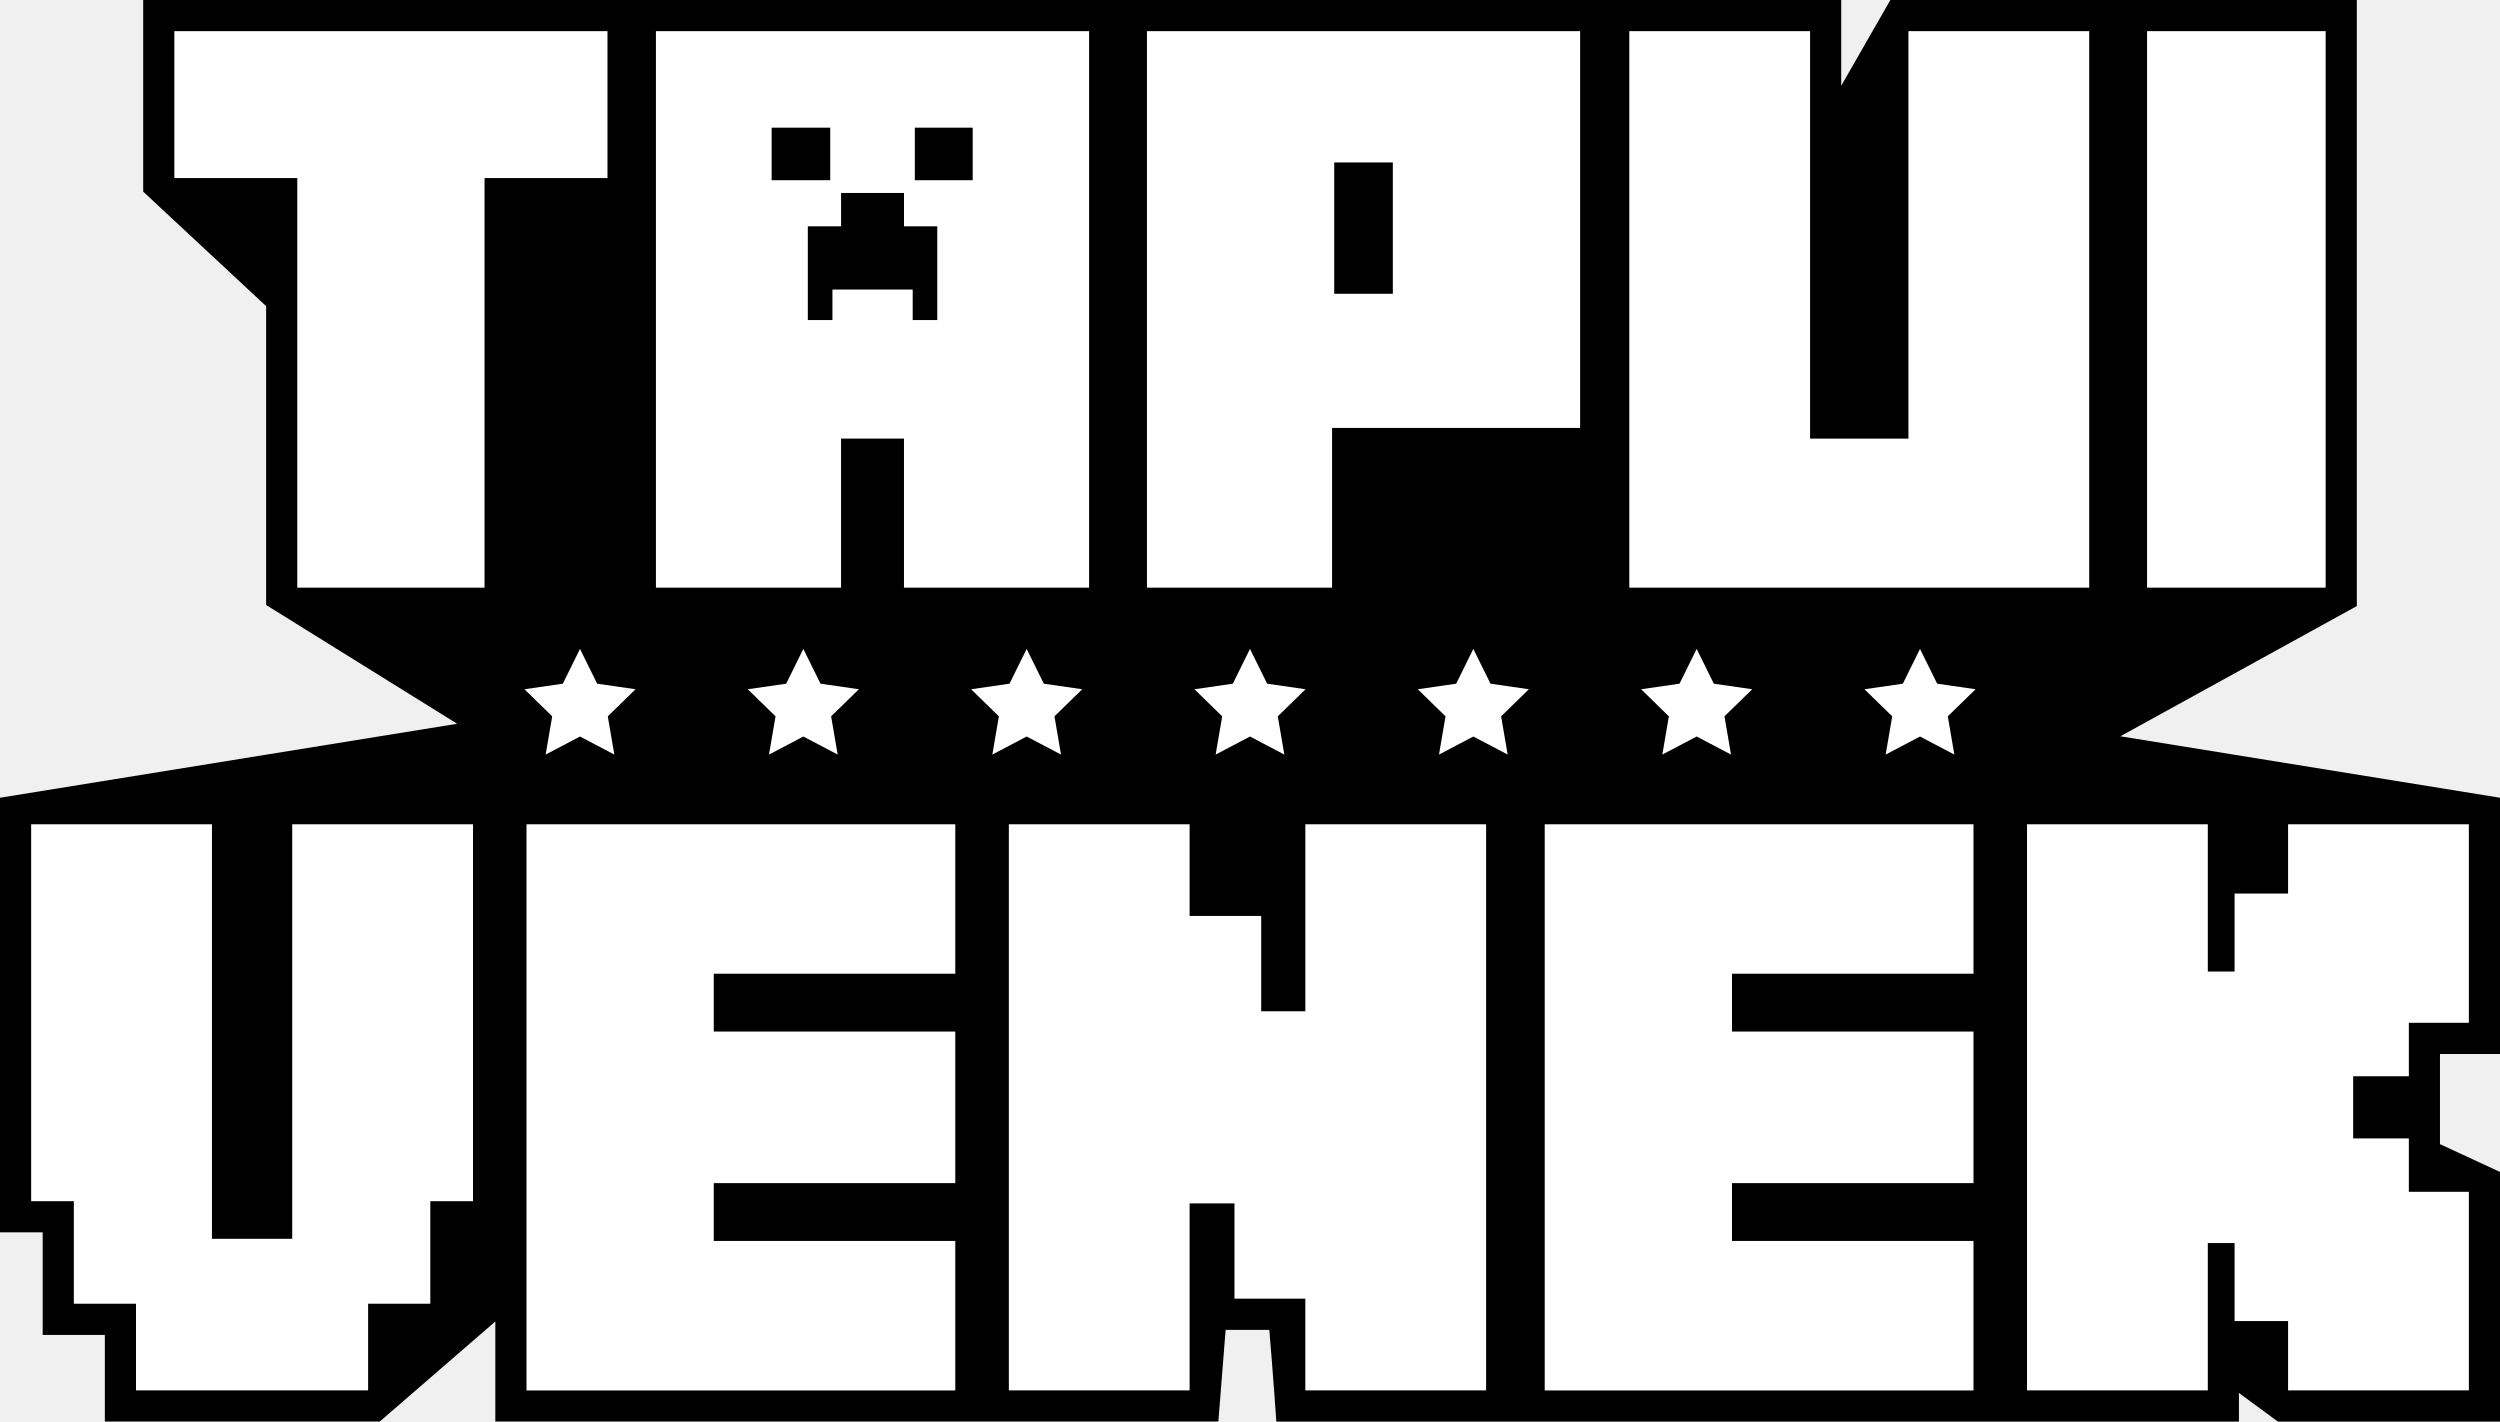
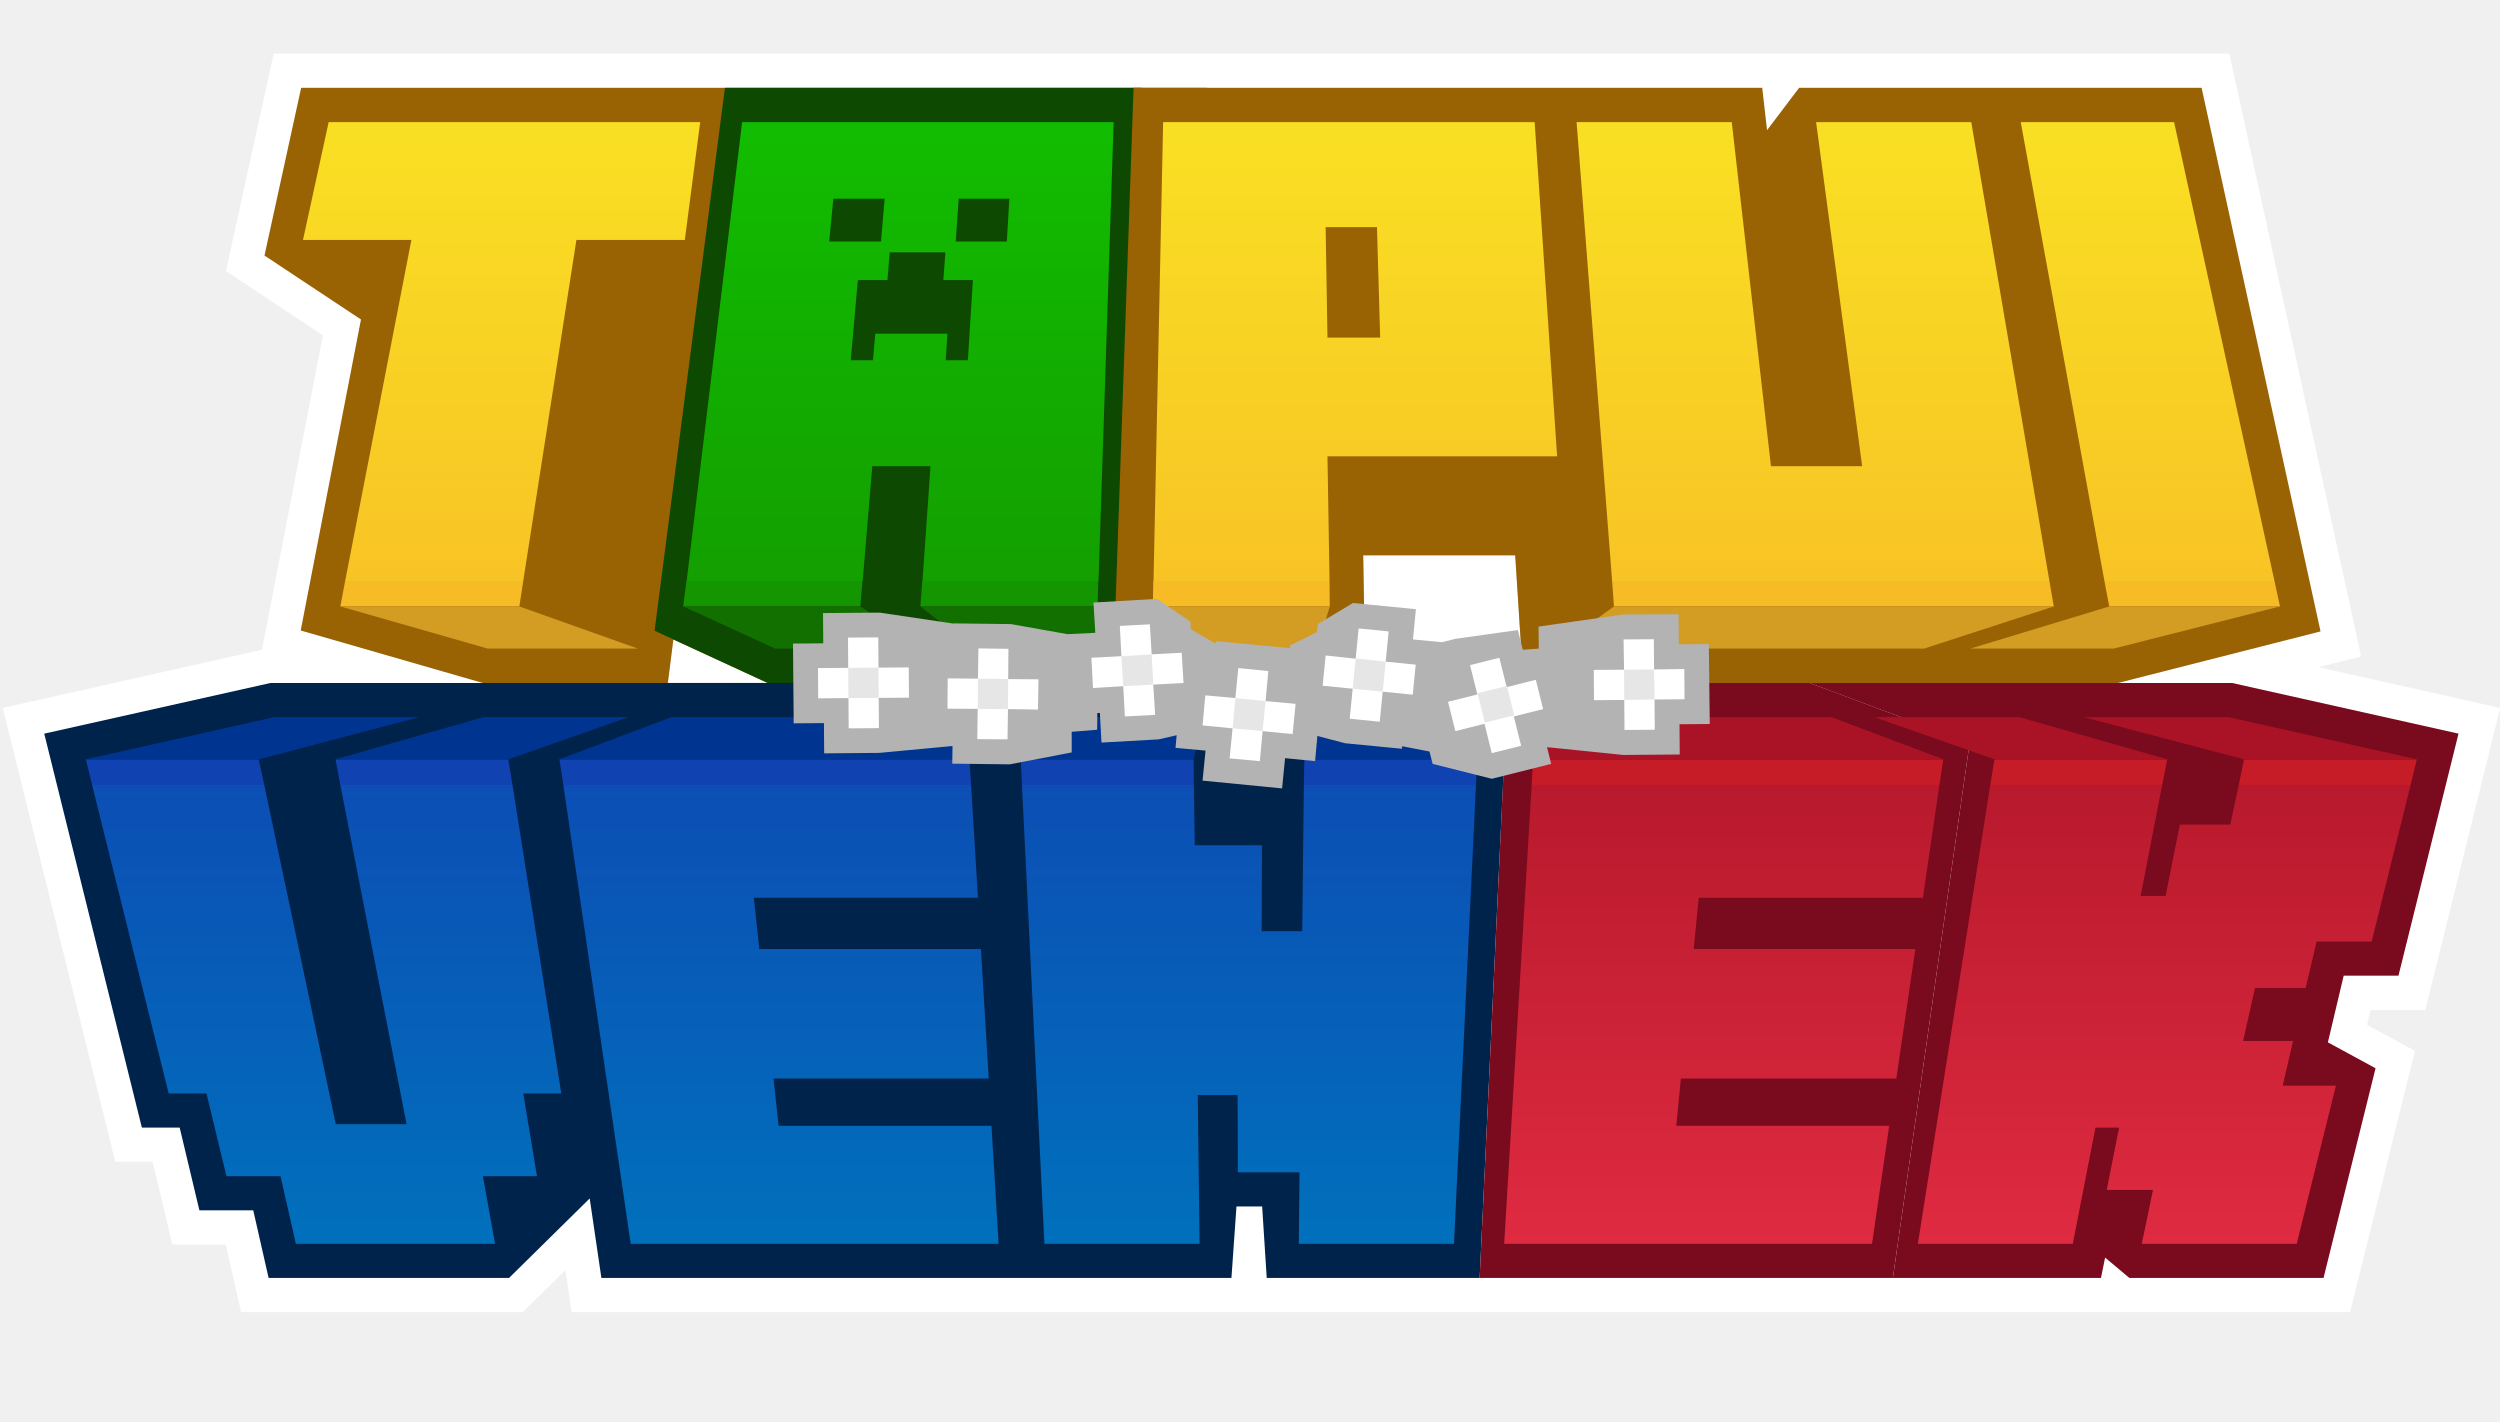
- <svg xmlns="http://www.w3.org/2000/svg" id="Layer_1" data-name="Layer 1" version="1.1" viewBox="0 0 1090.83 620.27">
+ <svg xmlns="http://www.w3.org/2000/svg" xmlns:xlink="http://www.w3.org/1999/xlink" version="1.1" viewBox="0 0 1090.8 620.3">
  <defs>
    <style>
      .cls-1 {
-         fill: #000;
-       }
- 
-       .cls-1, .cls-2 {
+         fill: url(#radial-gradient);
+         mix-blend-mode: multiply;
+         opacity: .4;
+       }
+ 
+       .cls-1, .cls-2, .cls-3, .cls-4, .cls-5, .cls-6, .cls-7, .cls-8, .cls-9, .cls-10, .cls-11, .cls-12, .cls-13, .cls-14, .cls-15, .cls-16, .cls-17, .cls-18, .cls-19, .cls-20, .cls-21, .cls-22, .cls-23, .cls-24, .cls-25, .cls-26 {
        stroke-width: 0px;
      }

      .cls-2 {
+         fill: url(#linear-gradient);
+       }
+ 
+       .cls-3 {
+         fill: #0d4900;
+       }
+ 
+       .cls-4 {
+         fill: #117000;
+       }
+ 
+       .cls-5 {
+         fill: url(#linear-gradient-6);
+       }
+ 
+       .cls-6 {
+         fill: #c61c28;
+       }
+ 
+       .cls-27 {
+         isolation: isolate;
+       }
+ 
+       .cls-7 {
+         fill: #d39c22;
+       }
+ 
+       .cls-8 {
+         fill: #b3b3b3;
+       }
+ 
+       .cls-9 {
+         fill: url(#linear-gradient-5);
+       }
+ 
+       .cls-10 {
+         fill: #e6e6e6;
+       }
+ 
+       .cls-11 {
+         fill: #7a0a1d;
+       }
+ 
+       .cls-12 {
+         fill: #00234c;
+       }
+ 
+       .cls-13 {
+         fill: #003491;
+       }
+ 
+       .cls-14 {
+         fill: #1042b2;
+       }
+ 
+       .cls-15 {
+         fill: url(#linear-gradient-2);
+       }
+ 
+       .cls-16 {
+         fill: #f7bb26;
+       }
+ 
+       .cls-17 {
+         fill: url(#linear-gradient-7);
+       }
+ 
+       .cls-18 {
+         fill: url(#linear-gradient-3);
+       }
+ 
+       .cls-19 {
+         fill: url(#linear-gradient-9);
+       }
+ 
+       .cls-20 {
+         fill: #139600;
+       }
+ 
+       .cls-21 {
+         fill: #996304;
+       }
+ 
+       .cls-22 {
+         fill: url(#linear-gradient-8);
+       }
+ 
+       .cls-23 {
+         fill: #aa1325;
+       }
+ 
+       .cls-24 {
        fill: #fff;
      }
+ 
+       .cls-25 {
+         fill: url(#linear-gradient-10);
+       }
+ 
+       .cls-26 {
+         fill: url(#linear-gradient-4);
+       }
    </style>
+     <radialGradient id="radial-gradient" cx="546" cy="298" fx="546" fy="298" r="415.2" gradientTransform="translate(0 240) scale(1 .2)" gradientUnits="userSpaceOnUse">
+       <stop offset=".2" stop-color="#000" />
+       <stop offset="1" stop-color="#000" stop-opacity="0" />
+     </radialGradient>
+     <linearGradient id="linear-gradient" x1="591.3" y1="59.7" x2="591.3" y2="315.9" gradientUnits="userSpaceOnUse">
+       <stop offset="0" stop-color="#f9df23" />
+       <stop offset="1" stop-color="#f7bb26" />
+     </linearGradient>
+     <linearGradient id="linear-gradient-2" x1="392.6" y1="59.7" x2="392.6" y2="315.9" gradientUnits="userSpaceOnUse">
+       <stop offset="0" stop-color="#12bc00" />
+       <stop offset="1" stop-color="#139600" />
+     </linearGradient>
+     <linearGradient id="linear-gradient-3" x1="937" y1="59.7" x2="937" y2="315.9" xlink:href="#linear-gradient" />
+     <linearGradient id="linear-gradient-4" x1="218.9" y1="59.7" x2="218.9" y2="315.9" xlink:href="#linear-gradient" />
+     <linearGradient id="linear-gradient-5" x1="791.1" y1="59.7" x2="791.1" y2="315.9" xlink:href="#linear-gradient" />
+     <linearGradient id="linear-gradient-6" x1="544.9" y1="546.2" x2="544.9" y2="270.4" gradientUnits="userSpaceOnUse">
+       <stop offset="0" stop-color="#0071bc" />
+       <stop offset="1" stop-color="#1042b2" />
+     </linearGradient>
+     <linearGradient id="linear-gradient-7" x1="751.3" y1="546.2" x2="751.3" y2="270.4" gradientUnits="userSpaceOnUse">
+       <stop offset="0" stop-color="#e02b41" />
+       <stop offset="1" stop-color="#aa1325" />
+     </linearGradient>
+     <linearGradient id="linear-gradient-8" x1="944.3" y1="546.2" x2="944.3" y2="270.4" xlink:href="#linear-gradient-7" />
+     <linearGradient id="linear-gradient-9" x1="340.7" y1="546.2" x2="340.7" y2="270.4" xlink:href="#linear-gradient-6" />
+     <linearGradient id="linear-gradient-10" x1="142.5" y1="546.2" x2="142.5" y2="270.4" xlink:href="#linear-gradient-6" />
  </defs>
-   <polygon class="cls-2" points="650.36 298.31 642.86 283.12 635.37 298.31 618.62 300.74 630.74 312.56 627.88 329.25 642.86 321.37 657.85 329.25 654.99 312.56 667.11 300.74 650.36 298.31" />
-   <polygon class="cls-2" points="552.91 298.31 545.42 283.12 537.92 298.31 521.17 300.74 533.29 312.56 530.43 329.25 545.42 321.37 560.4 329.25 557.54 312.56 569.67 300.74 552.91 298.31" />
-   <path class="cls-2" d="M861.11,424.87v-65.23h-187.11v247.04h187.11v-65.23h-105.39v-25.21h105.39v-66.17h-105.39v-25.21h105.39Z" />
-   <path class="cls-2" d="M689.46,13.59h-189.01v242.83h80.78v-69.69h108.23V13.59ZM607.73,128.19h-25.56v-57.3h25.56v57.3Z" />
-   <path class="cls-2" d="M710.91,13.59v242.83h200.68V13.59h-78.88v177.79h-42.91V13.59h-78.89Z" />
-   <path class="cls-2" d="M569.55,566.66v40.02h78.88v-247.04h-78.88v81.61h-19.25v-41.6h-31.24v-40.02h-78.88v247.04h78.88v-81.61h19.56v41.59h30.92Z" />
-   <path class="cls-2" d="M1077.24,606.68v-86.65h-26.19v-23.32h-24.3v-27.1h24.3v-23.32h26.19v-86.65h-78.89v30.25h-23.35v34.03h-11.67v-64.28h-78.88v247.04h78.88v-64.28h11.67v34.03h23.35v30.25h78.89Z" />
-   <path class="cls-2" d="M1014.77,256.42V13.59h-77.94v242.83h77.94Z" />
-   <polygon class="cls-2" points="747.81 298.31 740.31 283.12 732.82 298.31 716.06 300.74 728.19 312.56 725.33 329.25 740.31 321.37 755.3 329.25 752.44 312.56 764.56 300.74 747.81 298.31" />
-   <path class="cls-2" d="M187.76,524.13h18.62v-164.49h-78.88v180.87h-35.02v-180.87H13.59v164.49h18.62v44.74h27.13v37.81h101.29v-37.81h27.13v-44.74Z" />
-   <path class="cls-2" d="M475.21,13.59h-189.01v242.83h80.78v-65.05h27.45v65.05h80.78V13.59ZM336.69,55.71h25.56v22.92h-25.56v-22.92ZM408.95,139.65h-10.73v-13.32h-35.03v13.32h-10.73v-40.89h14.52v-14.56h27.45v14.56h14.52v40.89ZM424.41,78.63h-25.24v-22.92h25.24v22.92Z" />
-   <polygon class="cls-2" points="358.01 298.31 350.52 283.12 343.02 298.31 326.27 300.74 338.39 312.56 335.53 329.25 350.52 321.37 365.51 329.25 362.64 312.56 374.77 300.74 358.01 298.31" />
-   <path class="cls-2" d="M416.83,424.87v-65.23h-187.11v247.04h187.11v-65.23h-105.39v-25.21h105.39v-66.17h-105.39v-25.21h105.39Z" />
-   <polygon class="cls-2" points="845.26 298.31 837.76 283.12 830.27 298.31 813.51 300.74 825.64 312.56 822.78 329.25 837.76 321.37 852.75 329.25 849.89 312.56 862.01 300.74 845.26 298.31" />
-   <polygon class="cls-2" points="455.46 298.31 447.97 283.12 440.47 298.31 423.72 300.74 435.84 312.56 432.98 329.25 447.97 321.37 462.95 329.25 460.09 312.56 472.22 300.74 455.46 298.31" />
-   <polygon class="cls-2" points="260.56 298.31 253.07 283.12 245.58 298.31 228.82 300.74 240.94 312.56 238.08 329.25 253.07 321.37 268.06 329.25 265.19 312.56 277.32 300.74 260.56 298.31" />
-   <path class="cls-2" d="M211.43,77.7h53.64V13.59H76.06v64.12h53.64v178.72h81.72V77.7Z" />
-   <g>
-     <path class="cls-1" d="M362.25,55.71h-25.56v22.92h25.56v-22.92Z" />
-     <path class="cls-1" d="M398.22,139.65h10.73v-40.89h-14.51v-14.56h-27.45v14.56h-14.51v40.89h10.73v-13.32h35.03v13.32Z" />
-     <path class="cls-1" d="M424.41,55.71h-25.24v22.92h25.24v-22.92Z" />
-     <path class="cls-1" d="M1090.83,459.88v-111.8l-165.66-26.82,103.18-56.81V0h-203.52l-21.45,37.43V0H62.48v83.62l53.64,49.96v130.4l83.35,51.82L0,348.08v189.64h18.62v44.74h27.13v37.81h119.94l50.44-43.67v43.67h315.48l3.17-40.02h19.06c.86,10.25,1.55,19.01,2.16,27.42l.91,12.61h420.01v-12.49l16.98,12.49h96.93v-108.92l-26.19-12.14v-39.33h26.19ZM936.83,13.59h77.94v242.83h-77.94V13.59ZM710.91,13.59h78.89v177.79h42.91V13.59h78.88v242.83h-200.68V13.59ZM755.3,329.25l-14.99-7.88-14.99,7.88,2.86-16.69-12.12-11.82,16.76-2.43,7.49-15.18,7.49,15.18,16.76,2.43-12.12,11.82,2.86,16.69ZM500.45,13.59h189.01v173.14h-108.23v69.69h-80.78V13.59ZM560.4,329.25l-14.99-7.88-14.99,7.88,2.86-16.69-12.12-11.82,16.76-2.43,7.49-15.18,7.49,15.18,16.76,2.43-12.12,11.82,2.86,16.69ZM286.21,13.59h189v242.83h-80.78v-65.05h-27.45v65.05h-80.78V13.59ZM365.51,329.25l-14.99-7.88-14.99,7.88,2.86-16.69-12.12-11.82,16.76-2.43,7.49-15.18,7.49,15.18,16.76,2.43-12.12,11.82,2.86,16.69ZM206.38,524.13h-18.62v44.74h-27.13v37.81H59.34v-37.81h-27.13v-44.74H13.59v-164.48h78.89v180.87h35.02v-180.87h78.89v164.48ZM211.43,77.7v178.72h-81.72V77.7h-53.64V13.59h189v64.12h-53.64ZM245.58,298.31l7.49-15.18,7.49,15.18,16.76,2.43-12.12,11.82,2.86,16.69-14.99-7.88-14.99,7.88,2.86-16.69-12.12-11.82,16.76-2.43ZM416.83,424.87h-105.39v25.21h105.39v66.17h-105.39v25.21h105.39v65.23h-187.11v-247.04h187.11v65.23ZM423.72,300.74l16.76-2.43,7.49-15.18,7.49,15.18,16.76,2.43-12.12,11.82,2.86,16.69-14.99-7.88-14.99,7.88,2.86-16.69-12.12-11.82ZM648.43,606.68h-78.88v-40.02h-30.92v-41.59h-19.56v81.61h-78.88v-247.04h78.88v40.02h31.24v41.6h19.25v-81.61h78.88v247.04ZM657.85,329.25l-14.99-7.88-14.99,7.88,2.86-16.69-12.12-11.82,16.76-2.43,7.49-15.18,7.49,15.18,16.76,2.43-12.12,11.82,2.86,16.69ZM861.11,424.87h-105.39v25.21h105.39v66.17h-105.39v25.21h105.39v65.23h-187.11v-247.04h187.11v65.23ZM849.89,312.56l2.86,16.69-14.99-7.88-14.99,7.88,2.86-16.69-12.12-11.82,16.76-2.43,7.49-15.18,7.49,15.18,16.76,2.43-12.12,11.82ZM1051.06,496.71v23.32h26.19v86.65h-78.89v-30.25h-23.35v-34.03h-11.67v64.28h-78.89v-247.04h78.89v64.28h11.67v-34.03h23.35v-30.25h78.89v86.65h-26.19v23.32h-24.3v27.1h24.3Z" />
-     <path class="cls-1" d="M607.73,70.89h-25.56v57.3h25.56v-57.3Z" />
+   <g class="cls-27">
+     <g id="Layer_1" data-name="Layer 1">
+       <g>
+         <path class="cls-24" d="M1058.2,440.6l32.7-131.7-79.3-17.8,18.6-4.7-57.5-263H119.4l-20.8,94.9,42.3,28-26.6,137.2L1.2,308.9l49.1,198h16.3l8.6,36.1h23.3l6.7,29.5h122.9l18.6-18.3,2.7,18.3h776l28.3-114-20.9-11.3,1.5-6.5h23.8Z" />
+         <g>
+           <path class="cls-1" d="M1046.5,425.7l26.2-105.6-98.7-22.2h-49.8l88.4-22.5-51.9-237.1h-175.6l-14,18.5-2.1-18.5H131.4l-16,73.2,42.1,27.9-26.3,135.8,79.4,22.8h-92.6l-98.7,22.2,42.6,171.8h16.4l8.6,36.1h23.5l6.7,29.5h104.9l35.2-34.7,5.1,34.7h275l2.2-31.2h11.2l2,31.2h364l1.7-8.9,10.6,8.9h84.7l22.7-91.5-20.8-11.3,6.9-29.1h23.9ZM550.6,298l-.3,31.8h-10.3l-.3-31.8h10.9ZM585.8,298l9.4-31.3-.4-24.4h66.3l3.6,55.7h-78.8ZM293.8,279l41.1,18.9h-43.6l2.5-18.9Z" />
+           <g>
+             <polygon class="cls-21" points="131.2 275.1 210.7 298 291.4 298 293.8 279 335 298 585.8 298 595.2 266.6 594.8 242.3 661.1 242.3 664.7 298 924.1 298 1012.5 275.5 960.6 38.3 785 38.3 771 56.8 768.9 38.3 131.4 38.3 115.4 111.5 157.5 139.4 131.2 275.1" />
+             <polygon class="cls-3" points="498.2 38.3 316.3 38.3 285.6 275.2 335 298 504.2 298 509.6 100.1 498.2 38.3" />
+             <polygon class="cls-21" points="486.7 264.6 504.2 298 517 298 526.7 38.3 494.6 38.3 486.7 264.6" />
+             <g>
+               <path class="cls-2" d="M579.2,199.1h100.2l-9.8-145.8h-162.1l-4.2,200.2h76.8l-.9-54.4ZM578.3,99.1h22.5l1.4,48.2h-23l-.8-48.2Z" />
+               <path class="cls-15" d="M380.5,203.4h25.5l-3.5,50.1h76.8l6.6-200.2h-162.1l-24.2,200.2h76.8l4.2-50.1ZM418.3,86.7h22.1l-1.1,18.7h-22.3l1.3-18.7ZM388.2,110.1h24.3l-.9,12.1h12.9l-2.2,35h-9.7l.8-11.6h-31.5l-1,11.6h-9.7l3.1-35h12.9l1-12.1ZM363.7,86.7h22.3l-1.6,18.7h-22.6l1.8-18.7Z" />
+               <polygon class="cls-18" points="948.6 53.3 881.7 53.3 918.2 253.5 992.4 253.5 948.6 53.3" />
+               <polygon class="cls-26" points="251.5 104.7 298.8 104.7 305.5 53.3 143.4 53.3 132.2 104.7 179.5 104.7 150.6 253.5 228.3 253.5 251.5 104.7" />
+               <polygon class="cls-9" points="860.1 53.3 792.4 53.3 812.5 203.4 772.7 203.4 755.6 53.3 687.9 53.3 703.4 253.5 894.2 253.5 860.1 53.3" />
+               <polygon class="cls-20" points="299.5 253.5 298.1 264.6 375.4 264.6 376.3 253.5 299.5 253.5" />
+               <polygon class="cls-16" points="503.2 253.5 503 264.6 580.2 264.6 580.1 253.5 503.2 253.5" />
+               <polygon class="cls-20" points="402.4 253.5 401.6 264.6 478.9 264.6 479.2 253.5 402.4 253.5" />
+               <polygon class="cls-16" points="918.2 253.5 920.3 264.6 994.8 264.6 992.4 253.5 918.2 253.5" />
+               <polygon class="cls-16" points="150.6 253.5 148.5 264.6 226.6 264.6 228.3 253.5 150.6 253.5" />
+               <polygon class="cls-16" points="703.4 253.5 704.2 264.6 896.1 264.6 894.2 253.5 703.4 253.5" />
+               <g>
+                 <polygon class="cls-7" points="148.5 264.6 212.8 283 278.3 283 226.6 264.6 148.5 264.6" />
+                 <polygon class="cls-4" points="401.6 264.6 425 283 489.7 283 478.9 264.6 401.6 264.6" />
+                 <polygon class="cls-4" points="298.1 264.6 338.2 283 403 283 375.4 264.6 298.1 264.6" />
+                 <polygon class="cls-7" points="510 283 574.7 283 580.2 264.6 503 264.6 510 283" />
+                 <polygon class="cls-7" points="704.2 264.6 678.6 283 839.5 283 896.1 264.6 704.2 264.6" />
+                 <polygon class="cls-7" points="920.3 264.6 859.7 283 922.2 283 994.8 264.6 920.3 264.6" />
+               </g>
+             </g>
+           </g>
+           <g>
+             <g>
+               <rect class="cls-11" x="645.6" y="557.6" width="180.3" height="0" />
+               <g>
+                 <polygon class="cls-12" points="625.2 298 625.3 298 550.6 298 550.3 329.7 540 329.7 539.7 298 118 298 19.3 320.1 61.9 492 78.4 492 87 528.1 110.5 528.1 117.2 557.6 222.1 557.6 257.3 522.9 262.4 557.6 537.3 557.6 539.5 526.4 550.7 526.4 552.7 557.6 645.6 557.6 656.3 331.4 625.2 298" />
+                 <polygon class="cls-11" points="1046.5 425.7 1072.7 320.1 973.9 298 789.6 298 859.4 324.1 825.9 557.6 916.7 557.6 918.5 548.7 929.1 557.6 1013.8 557.6 1036.5 466.1 1015.7 454.8 1022.6 425.7 1046.5 425.7" />
+                 <polygon class="cls-11" points="789.6 298 625.2 298 656.3 331.4 645.6 557.6 825.9 557.6 859.4 324.1 789.6 298" />
+                 <polygon class="cls-11" points="789.6 298 859.4 324.1 789.6 298 625.3 298 625.2 298 789.6 298" />
+               </g>
+             </g>
+             <g>
+               <polygon class="cls-5" points="568.2 406.3 550.5 406.3 550.6 368.8 521.3 368.8 520.9 342.5 445.9 342.5 455.7 542.7 523.4 542.7 522.6 477.8 540 477.8 540.1 511.5 567 511.5 566.7 542.7 634.4 542.7 644 342.5 568.9 342.5 568.2 406.3" />
+               <polygon class="cls-17" points="656.3 542.7 816.8 542.7 824.3 491.2 731.4 491.2 733.4 470.6 827.4 470.6 835.7 414.1 739 414.1 741.2 391.7 839 391.7 846.2 342.5 668.3 342.5 656.3 542.7" />
+               <polygon class="cls-22" points="973.1 359.8 951.1 359.8 944.9 390.9 934 390.9 943.4 342.5 868.4 342.5 836.8 542.7 904.4 542.7 914.3 492 924.6 492 919.2 519.2 939.4 519.2 934.5 542.7 1002.1 542.7 1019.2 473.7 996 473.7 1000.5 454.2 978.7 454.2 983.9 431.1 1006 431.1 1010.8 410.8 1034.8 410.8 1051.8 342.5 976.8 342.5 973.1 359.8" />
+               <polygon class="cls-19" points="275.2 542.7 435.7 542.7 432.6 491.2 339.7 491.2 337.5 470.6 431.4 470.6 428 414.1 331.3 414.1 328.9 391.7 426.7 391.7 423.7 342.5 245.8 342.5 275.2 542.7" />
+               <polygon class="cls-25" points="177.4 490.5 146.5 490.5 115.3 342.5 40.2 342.5 73.6 477.1 90.1 477.1 98.8 513.2 122.4 513.2 129.1 542.7 216 542.7 210.7 513.2 234.3 513.2 228.3 477.1 244.9 477.1 223.6 342.5 148.5 342.5 177.4 490.5" />
+               <g>
+                 <polygon class="cls-6" points="644.5 331.3 569.1 331.3 569.1 331.4 644.5 331.4 644.5 331.3" />
+                 <polygon class="cls-6" points="520.8 331.3 445.4 331.3 445.4 331.4 520.8 331.4 520.8 331.3" />
+                 <polygon class="cls-6" points="847.9 331.3 668.9 331.3 668.9 331.4 847.9 331.4 847.9 331.3" />
+                 <polygon class="cls-6" points="1054.5 331.3 979.1 331.3 979.1 331.4 1054.5 331.4 1054.5 331.3" />
+                 <polygon class="cls-6" points="945.6 331.3 870.2 331.3 870.2 331.4 945.6 331.4 945.6 331.3" />
+                 <polygon class="cls-6" points="423 331.3 244.1 331.3 244.1 331.4 423 331.4 423 331.3" />
+                 <polygon class="cls-6" points="112.9 331.3 37.5 331.3 37.5 331.4 112.9 331.4 112.9 331.3" />
+                 <polygon class="cls-6" points="221.8 331.3 146.4 331.3 146.4 331.4 221.8 331.4 221.8 331.3" />
+                 <polygon class="cls-14" points="520.8 331.4 445.4 331.4 445.9 342.5 520.9 342.5 520.8 331.4" />
+                 <polygon class="cls-14" points="569.1 331.4 568.9 342.5 644 342.5 644.5 331.4 569.1 331.4" />
+                 <polygon class="cls-6" points="668.9 331.4 668.3 342.5 846.2 342.5 847.9 331.4 668.9 331.4" />
+                 <polygon class="cls-6" points="945.6 331.4 870.2 331.4 868.4 342.5 943.4 342.5 945.6 331.4" />
+                 <polygon class="cls-6" points="979.1 331.4 976.8 342.5 1051.8 342.5 1054.5 331.4 979.1 331.4" />
+                 <polygon class="cls-14" points="244.1 331.4 245.8 342.5 423.7 342.5 423 331.4 244.1 331.4" />
+                 <polygon class="cls-14" points="146.4 331.4 148.5 342.5 223.6 342.5 221.8 331.4 146.4 331.4" />
+                 <polygon class="cls-14" points="112.9 331.4 37.5 331.4 40.2 342.5 115.3 342.5 112.9 331.4" />
+               </g>
+               <g>
+                 <polygon class="cls-13" points="119.7 312.9 37.5 331.3 112.9 331.3 182.9 312.9 119.7 312.9" />
+                 <polygon class="cls-13" points="211 312.9 146.4 331.3 221.8 331.3 274.2 312.9 211 312.9" />
+                 <polygon class="cls-13" points="244.1 331.3 423 331.3 442.9 312.9 293 312.9 244.1 331.3" />
+                 <polygon class="cls-13" points="445.4 331.3 520.8 331.3 524.9 312.9 461.6 312.9 445.4 331.3" />
+                 <polygon class="cls-13" points="565.3 312.9 569.1 331.3 644.5 331.3 628.6 312.9 565.3 312.9" />
+                 <polygon class="cls-23" points="649.1 312.9 668.9 331.3 847.9 331.3 799.1 312.9 649.1 312.9" />
+                 <polygon class="cls-23" points="972.3 312.9 909.1 312.9 979.1 331.3 1054.5 331.3 972.3 312.9" />
+                 <polygon class="cls-23" points="817.8 312.9 870.2 331.3 945.6 331.3 881 312.9 817.8 312.9" />
+               </g>
+             </g>
+           </g>
+           <g>
+             <polygon class="cls-8" points="346 280.8 346.3 315.6 359.5 315.5 359.6 328.7 383.6 328.5 415.6 325.5 415.5 333.2 440.6 333.5 467.6 328.3 467.6 319.3 478.7 318.4 478.8 311.1 479.9 311.1 480.6 324 505.5 322.6 513.4 320.8 512.9 326.3 526 327.5 524.7 340.6 559.4 344 560.7 330.8 573.8 332.1 574.8 321.1 586.9 324.3 611.7 326.7 611.8 325.6 623.7 327.9 625.1 333.3 650.9 339.8 676.8 333.3 675 326 708.3 329.4 732.9 329.2 732.8 316 746 315.9 745.6 281 732.5 281.1 732.4 268 708.3 268.1 671.3 273.4 671.4 283 664.4 283.5 662.3 274.9 635.2 278.7 629.2 280.2 616.5 279 617.8 265.8 590.3 263.1 575 272.3 574.6 275.8 563 281.6 562.8 282.8 530.5 279.7 530.4 280.8 519.6 274.6 519.4 271.2 504.8 261.3 477.1 262.9 477.9 276.1 465.8 276.7 441.1 272.3 416.1 272 416.1 272.1 383.9 267.3 359.1 267.5 359.2 280.7 346 280.8" />
+             <g>
+               <g>
+                 <polygon class="cls-24" points="695.5 305.5 708.7 305.4 708.8 318.5 722 318.4 721.9 305.2 735 305.1 734.9 291.9 721.7 292.1 721.6 278.9 708.4 279 708.6 292.2 695.4 292.3 695.5 305.5" />
+                 <polygon class="cls-24" points="635 319 647.7 315.8 650.9 328.6 663.7 325.4 660.5 312.6 673.3 309.4 670.1 296.6 657.4 299.8 654.2 287 641.4 290.2 644.6 303 631.8 306.2 635 319" />
+                 <polygon class="cls-24" points="588.9 313.6 602 314.9 603.3 301.8 616.4 303.1 617.7 290 604.6 288.7 605.9 275.5 592.8 274.2 591.5 287.4 578.4 286 577.1 299.2 590.2 300.5 588.9 313.6" />
+                 <polygon class="cls-24" points="536.5 330.9 549.7 332.1 550.9 319 564 320.3 565.3 307.1 552.2 305.9 553.4 292.8 540.3 291.5 539 304.6 525.9 303.4 524.7 316.5 537.8 317.8 536.5 330.9" />
+                 <polygon class="cls-24" points="476.9 300.2 490.1 299.4 490.8 312.6 504 311.9 503.2 298.7 516.4 298 515.6 284.8 502.5 285.5 501.7 272.4 488.6 273.1 489.3 286.3 476.2 287 476.9 300.2" />
+                 <polygon class="cls-24" points="426.4 322.5 439.6 322.6 439.8 309.4 452.9 309.6 453.1 296.4 439.9 296.3 440 283.1 426.9 282.9 426.7 296.1 413.5 296 413.4 309.2 426.6 309.3 426.4 322.5" />
+                 <polygon class="cls-24" points="356.9 291.5 357 304.7 370.2 304.6 370.3 317.8 383.5 317.7 383.4 304.5 396.6 304.4 396.5 291.2 383.3 291.3 383.2 278.1 370 278.2 370.1 291.4 356.9 291.5" />
+               </g>
+               <g>
+                 <polygon class="cls-10" points="708.7 305.4 721.9 305.2 721.7 292.1 708.6 292.2 708.7 305.4" />
+                 <rect class="cls-10" x="646" y="301.2" width="13.2" height="13.2" transform="translate(-55 166.5) rotate(-14)" />
+                 <polygon class="cls-10" points="603.3 301.8 604.6 288.7 591.5 287.3 590.2 300.5 603.3 301.8" />
+                 <polygon class="cls-10" points="550.9 319 552.2 305.9 539 304.6 537.8 317.8 550.9 319" />
+                 <polygon class="cls-10" points="490.1 299.4 503.2 298.7 502.5 285.5 489.3 286.3 490.1 299.4" />
+                 <polygon class="cls-10" points="439.8 309.4 439.9 296.3 426.7 296.1 426.6 309.3 439.8 309.4" />
+                 <polygon class="cls-10" points="370.2 304.6 383.4 304.5 383.3 291.3 370.1 291.4 370.2 304.6" />
+               </g>
+             </g>
+           </g>
+         </g>
+       </g>
+     </g>
  </g>
</svg>
